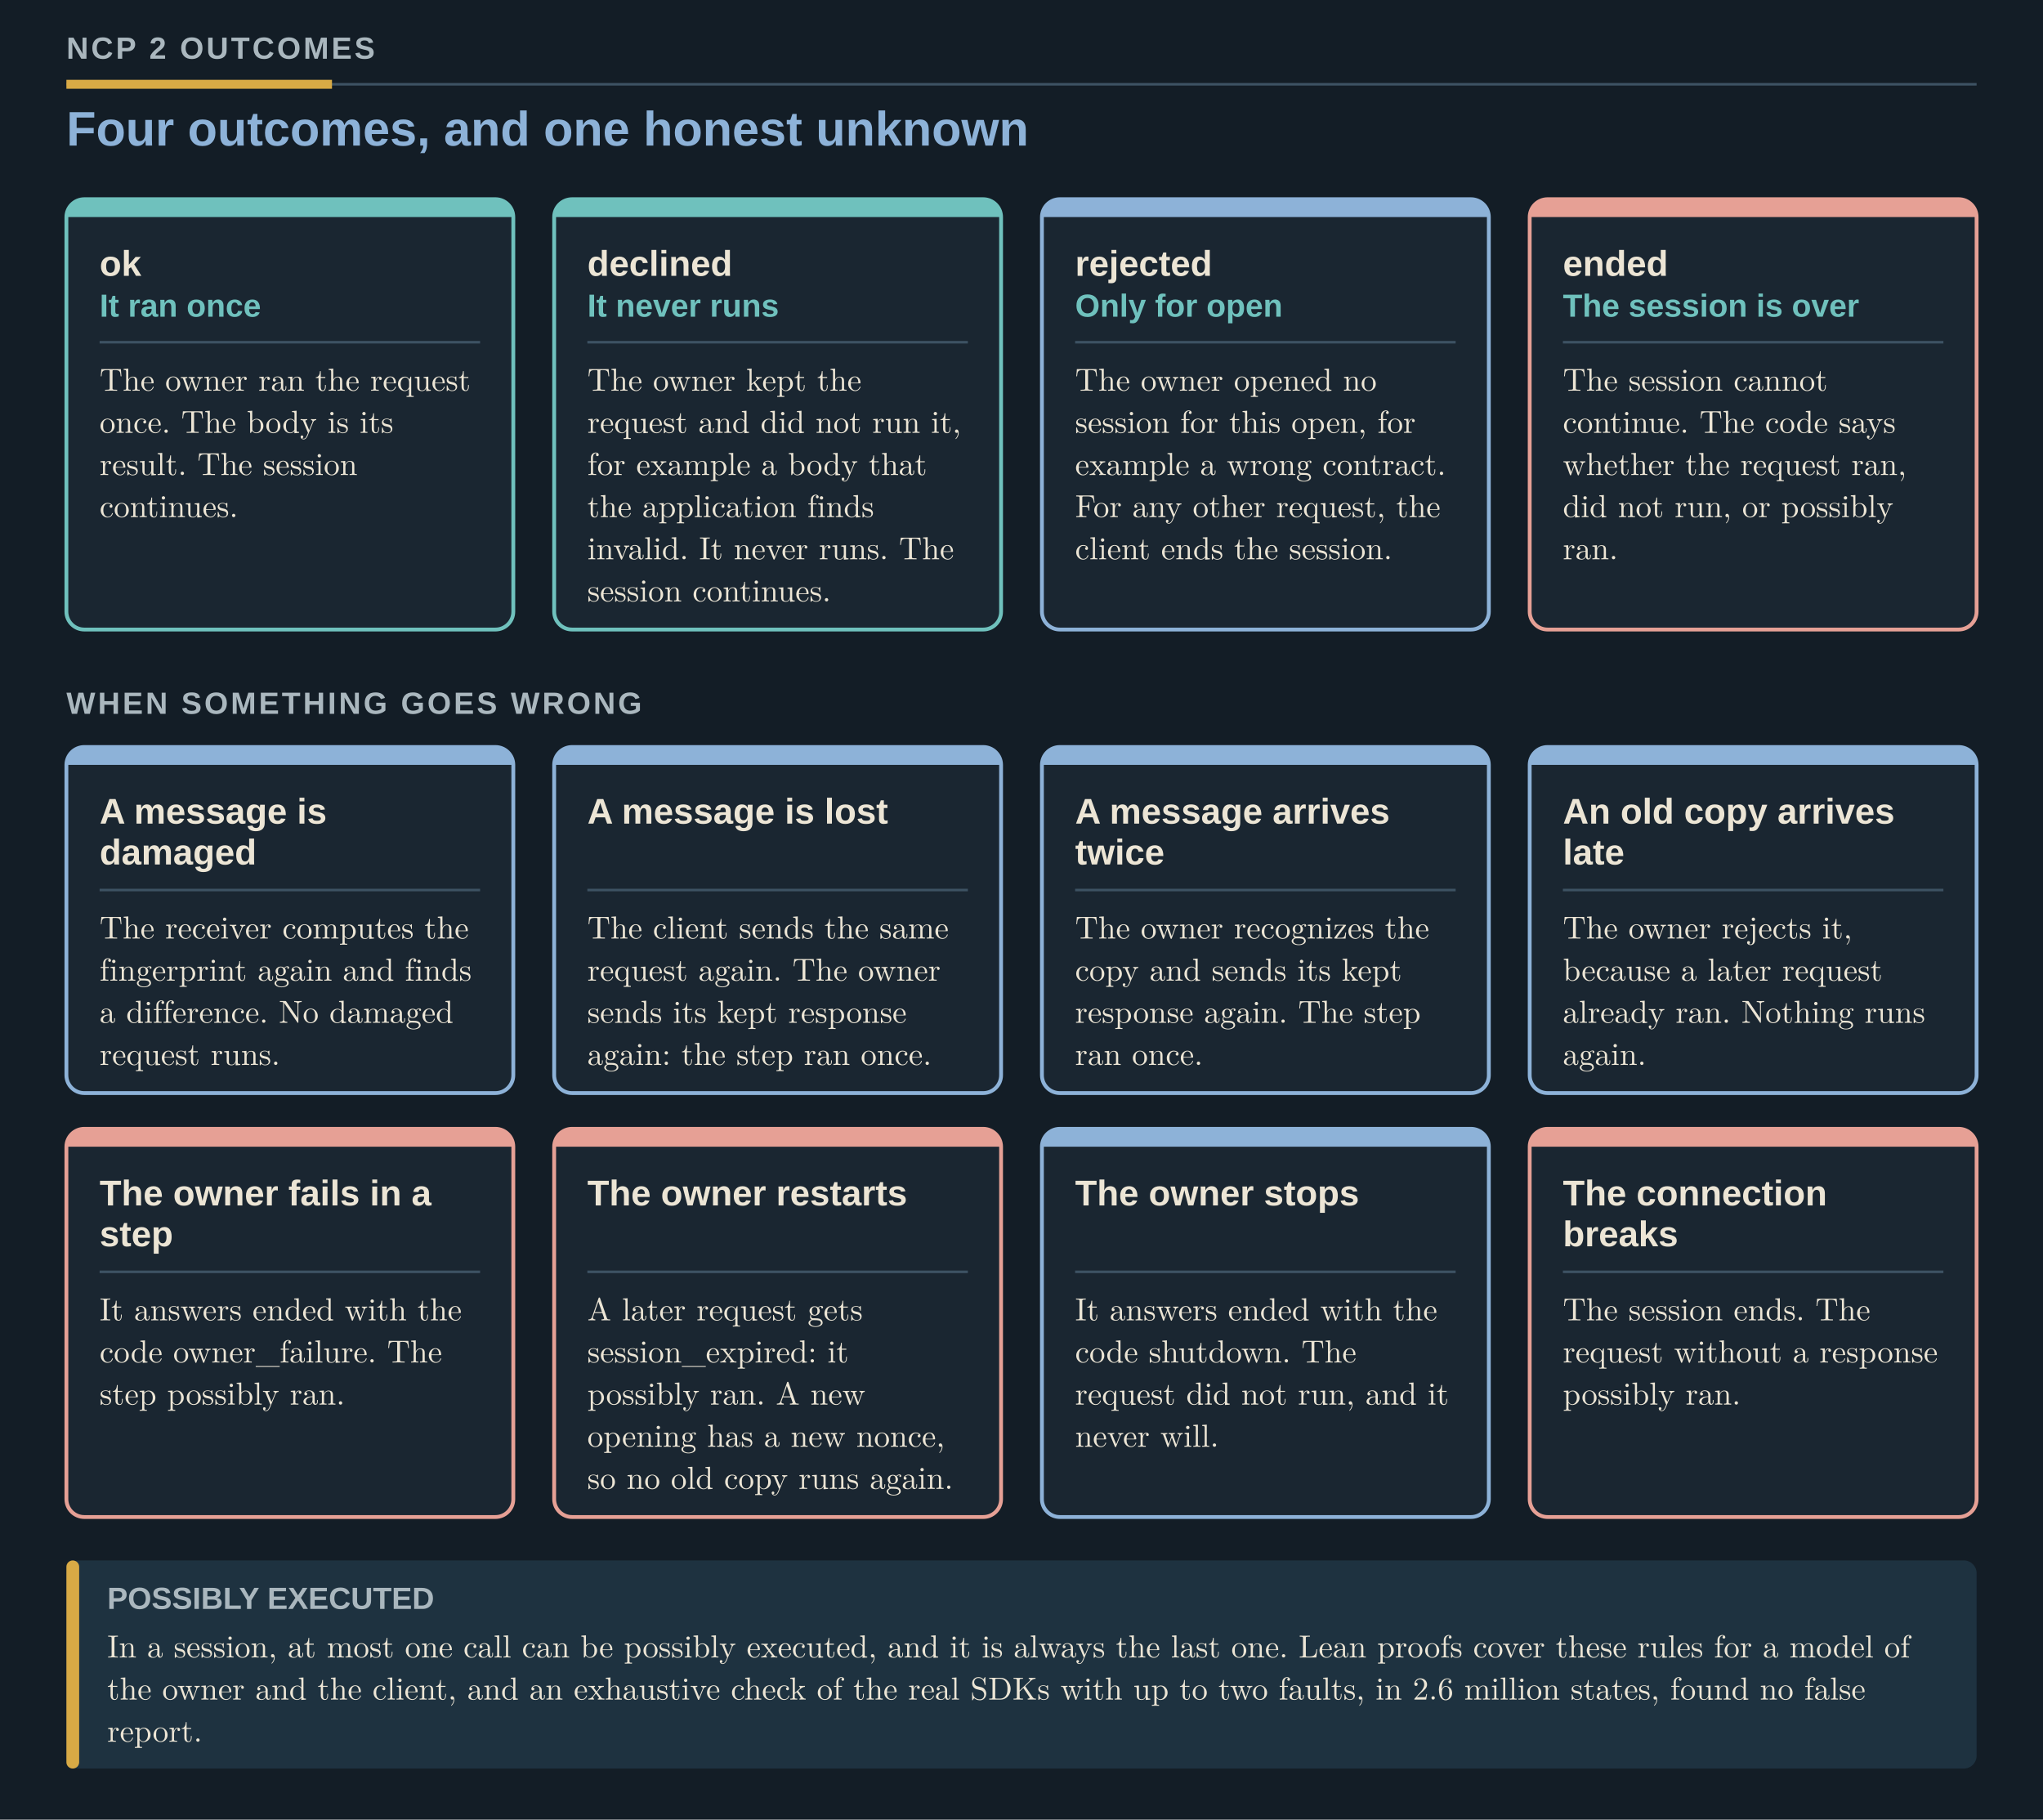
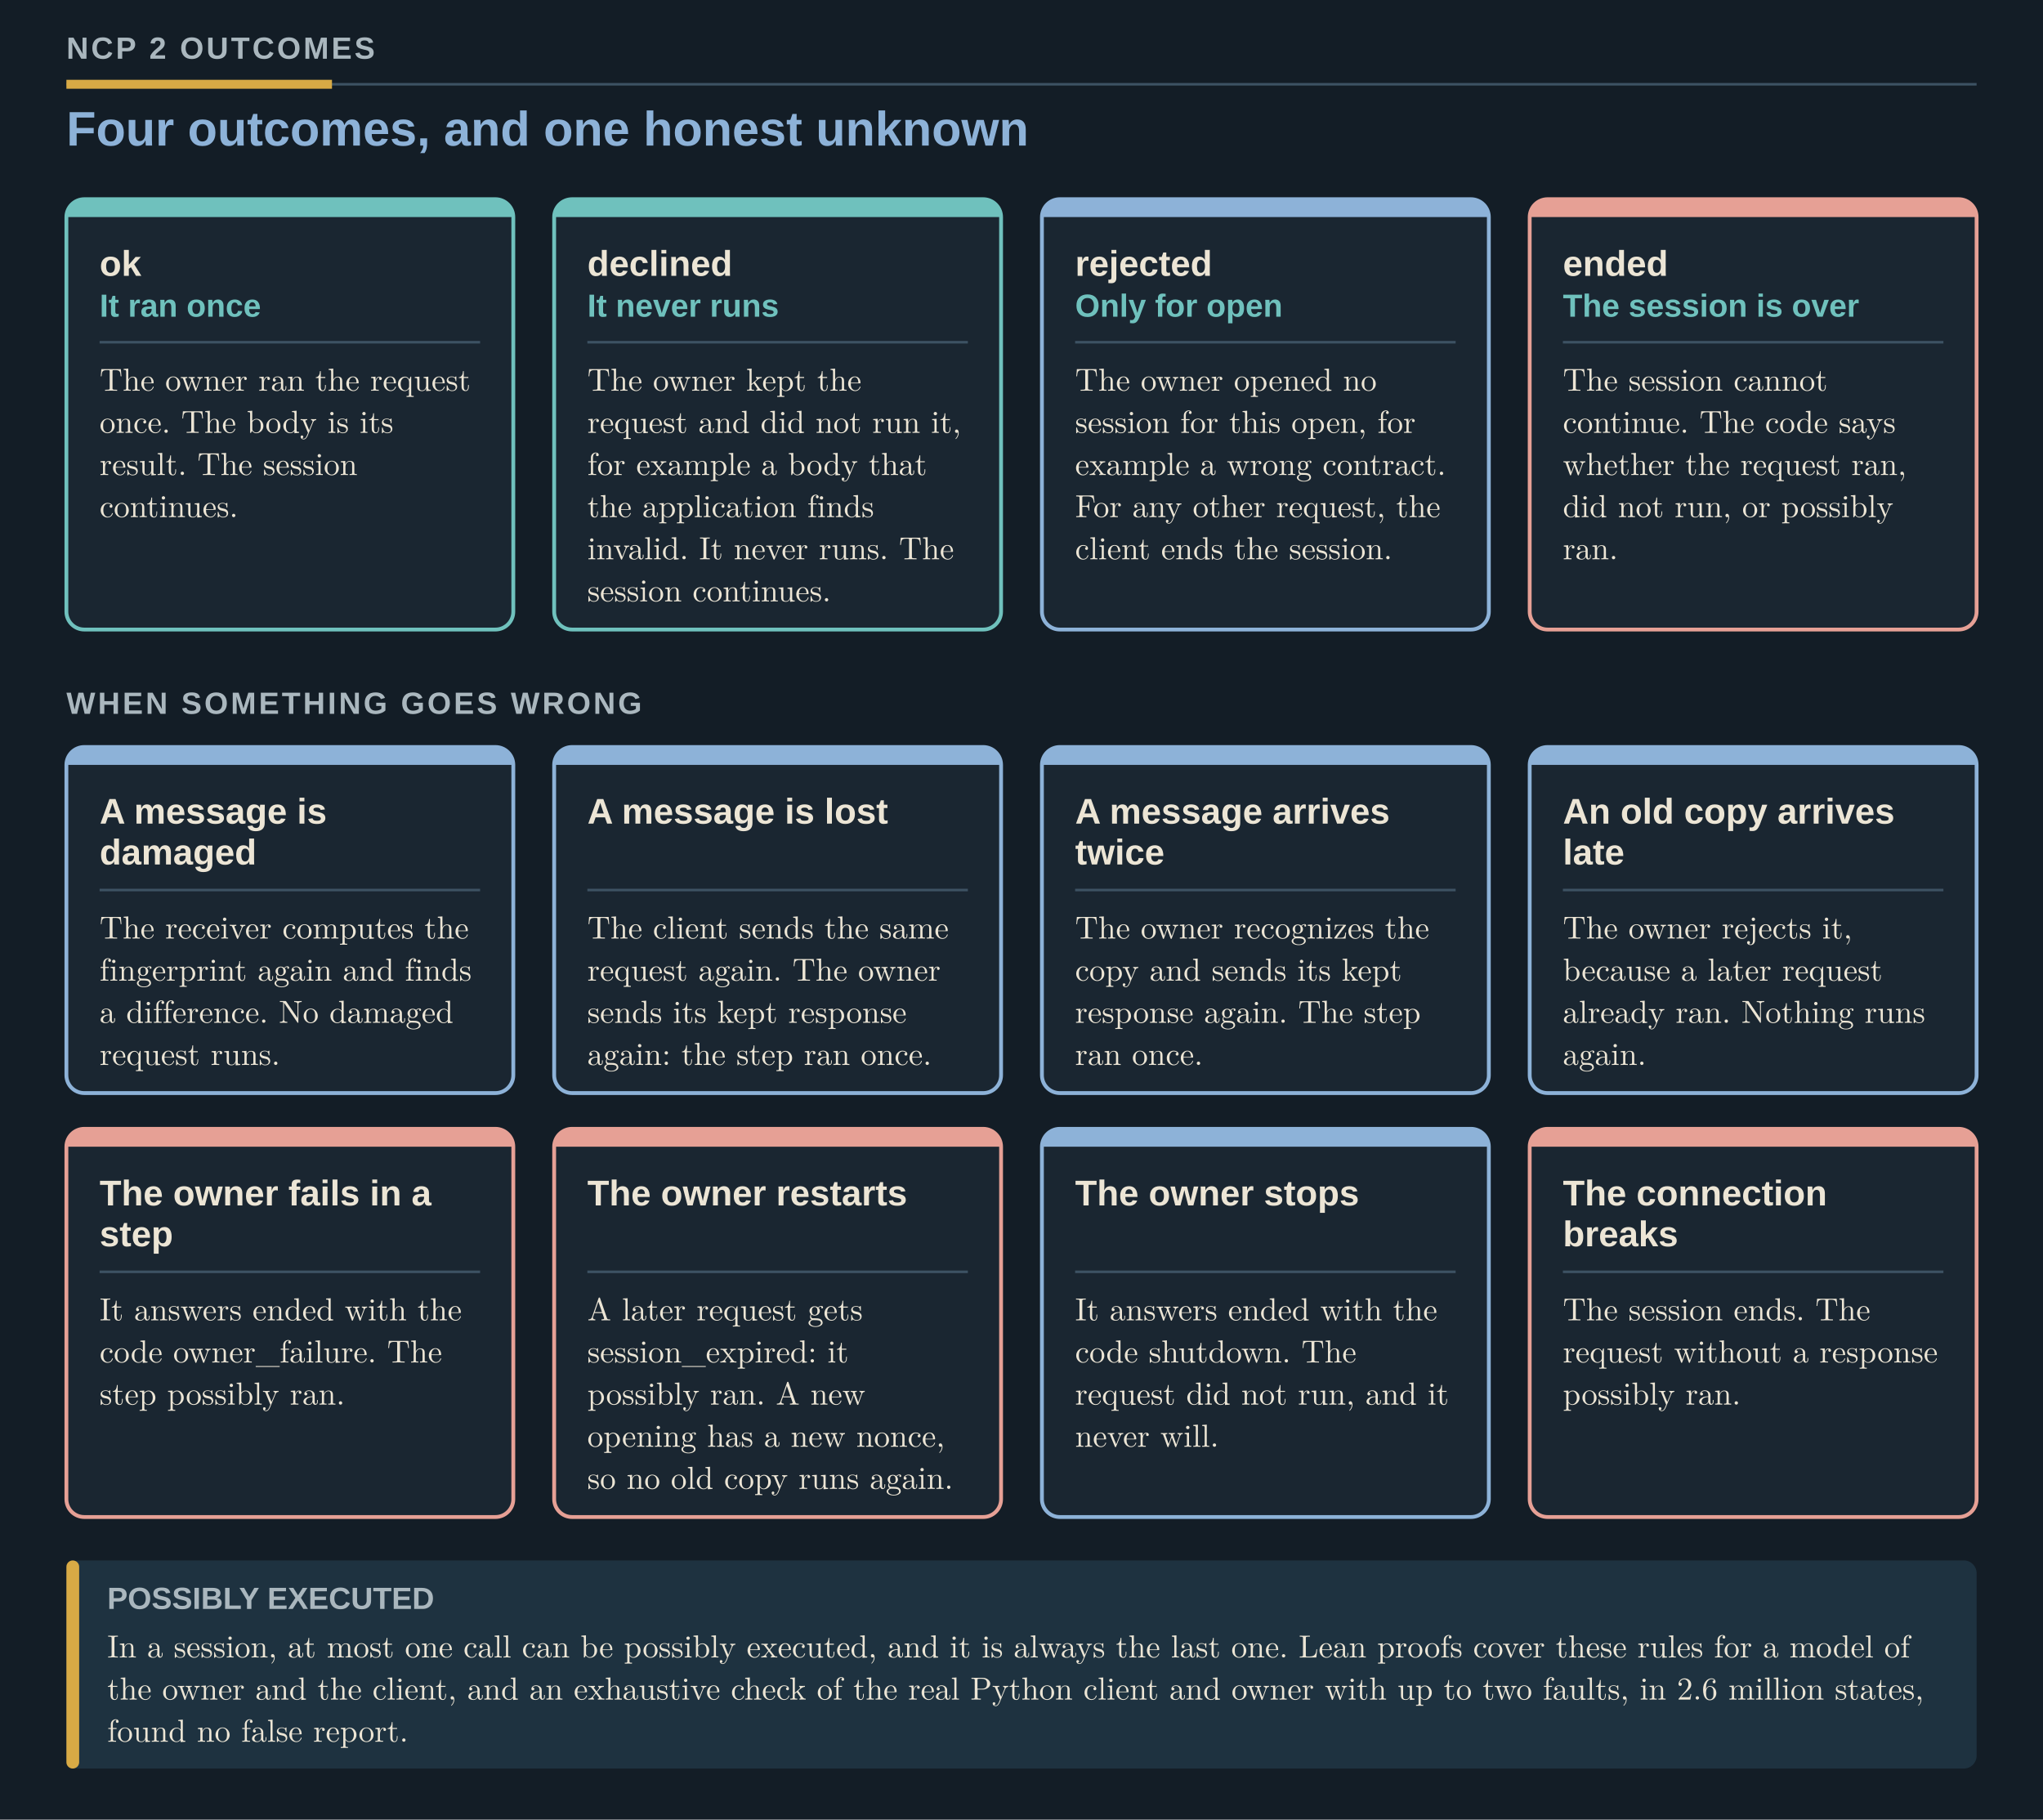
<svg xmlns="http://www.w3.org/2000/svg" xml:lang="en" width="1600" height="1425" viewBox="0 0 1600 1425" role="img" aria-labelledby="ncp2-outcomes-title ncp2-outcomes-desc">
  <defs>
    <style>.s{font-family:'Source Sans Pro', 'Source Sans 3', Arial, 'Liberation Sans', 'Helvetica Neue', Helvetica, sans-serif}.r{font-family:'Latin Modern Roman', 'LM Roman 10', 'Times New Roman', 'Liberation Serif', Times, serif}</style>
    <pattern id="ncp2-outcomes-hatch" width="12" height="12" patternUnits="userSpaceOnUse" patternTransform="rotate(40)">
      <line x1="0" y1="0" x2="0" y2="12" stroke="#D8AA45" stroke-width="3" />
    </pattern>
  </defs>
  <rect width="1600" height="1425" fill="#131D26" />
  <path d="M52 66 L1548 66" stroke="#3D5263" stroke-width="2" fill="none" stroke-linecap="butt" />
  <path d="M52 66 L260 66" stroke="#D8AA45" stroke-width="7" fill="none" stroke-linecap="butt" />
  <rect x="52" y="156" width="350" height="337" rx="14" fill="#1A2631" stroke="#6FC1BD" stroke-width="3" />
  <path d="M52 170 L52 170 Q52 156 66 156 L388 156 Q402 156 402 170 L402 170 Z" fill="#6FC1BD" />
  <path d="M78 268 L376 268" stroke="#3D5263" stroke-width="2" fill="none" stroke-linecap="butt" />
  <rect x="434" y="156" width="350" height="337" rx="14" fill="#1A2631" stroke="#6FC1BD" stroke-width="3" />
  <path d="M434 170 L434 170 Q434 156 448 156 L770 156 Q784 156 784 170 L784 170 Z" fill="#6FC1BD" />
  <path d="M460 268 L758 268" stroke="#3D5263" stroke-width="2" fill="none" stroke-linecap="butt" />
  <rect x="816" y="156" width="350" height="337" rx="14" fill="#1A2631" stroke="#8DB2D8" stroke-width="3" />
  <path d="M816 170 L816 170 Q816 156 830 156 L1152 156 Q1166 156 1166 170 L1166 170 Z" fill="#8DB2D8" />
  <path d="M842 268 L1140 268" stroke="#3D5263" stroke-width="2" fill="none" stroke-linecap="butt" />
  <rect x="1198" y="156" width="350" height="337" rx="14" fill="#1A2631" stroke="#E6A095" stroke-width="3" />
  <path d="M1198 170 L1198 170 Q1198 156 1212 156 L1534 156 Q1548 156 1548 170 L1548 170 Z" fill="#E6A095" />
  <path d="M1224 268 L1522 268" stroke="#3D5263" stroke-width="2" fill="none" stroke-linecap="butt" />
  <rect x="52" y="585" width="350" height="271" rx="14" fill="#1A2631" stroke="#8DB2D8" stroke-width="3" />
  <path d="M52 599 L52 599 Q52 585 66 585 L388 585 Q402 585 402 599 L402 599 Z" fill="#8DB2D8" />
  <path d="M78 697 L376 697" stroke="#3D5263" stroke-width="2" fill="none" stroke-linecap="butt" />
  <rect x="434" y="585" width="350" height="271" rx="14" fill="#1A2631" stroke="#8DB2D8" stroke-width="3" />
  <path d="M434 599 L434 599 Q434 585 448 585 L770 585 Q784 585 784 599 L784 599 Z" fill="#8DB2D8" />
  <path d="M460 697 L758 697" stroke="#3D5263" stroke-width="2" fill="none" stroke-linecap="butt" />
  <rect x="816" y="585" width="350" height="271" rx="14" fill="#1A2631" stroke="#8DB2D8" stroke-width="3" />
  <path d="M816 599 L816 599 Q816 585 830 585 L1152 585 Q1166 585 1166 599 L1166 599 Z" fill="#8DB2D8" />
  <path d="M842 697 L1140 697" stroke="#3D5263" stroke-width="2" fill="none" stroke-linecap="butt" />
  <rect x="1198" y="585" width="350" height="271" rx="14" fill="#1A2631" stroke="#8DB2D8" stroke-width="3" />
  <path d="M1198 599 L1198 599 Q1198 585 1212 585 L1534 585 Q1548 585 1548 599 L1548 599 Z" fill="#8DB2D8" />
  <path d="M1224 697 L1522 697" stroke="#3D5263" stroke-width="2" fill="none" stroke-linecap="butt" />
  <rect x="52" y="884" width="350" height="304" rx="14" fill="#1A2631" stroke="#E6A095" stroke-width="3" />
  <path d="M52 898 L52 898 Q52 884 66 884 L388 884 Q402 884 402 898 L402 898 Z" fill="#E6A095" />
  <path d="M78 996 L376 996" stroke="#3D5263" stroke-width="2" fill="none" stroke-linecap="butt" />
  <rect x="434" y="884" width="350" height="304" rx="14" fill="#1A2631" stroke="#E6A095" stroke-width="3" />
  <path d="M434 898 L434 898 Q434 884 448 884 L770 884 Q784 884 784 898 L784 898 Z" fill="#E6A095" />
  <path d="M460 996 L758 996" stroke="#3D5263" stroke-width="2" fill="none" stroke-linecap="butt" />
  <rect x="816" y="884" width="350" height="304" rx="14" fill="#1A2631" stroke="#8DB2D8" stroke-width="3" />
  <path d="M816 898 L816 898 Q816 884 830 884 L1152 884 Q1166 884 1166 898 L1166 898 Z" fill="#8DB2D8" />
  <path d="M842 996 L1140 996" stroke="#3D5263" stroke-width="2" fill="none" stroke-linecap="butt" />
  <rect x="1198" y="884" width="350" height="304" rx="14" fill="#1A2631" stroke="#E6A095" stroke-width="3" />
  <path d="M1198 898 L1198 898 Q1198 884 1212 884 L1534 884 Q1548 884 1548 898 L1548 898 Z" fill="#E6A095" />
  <path d="M1224 996 L1522 996" stroke="#3D5263" stroke-width="2" fill="none" stroke-linecap="butt" />
  <rect x="52" y="1222" width="1496" height="163" rx="10" fill="#1E3240" />
  <rect x="52" y="1222" width="10" height="163" rx="5" fill="#D8AA45" />
  <text x="52" y="46" class="s" font-size="24" fill="#AAB7BE" font-weight="700" letter-spacing="2">NCP 2 OUTCOMES</text>
  <text x="52" y="114" class="s" font-size="38" fill="#8DB2D8" font-weight="700">Four outcomes, and one honest unknown</text>
  <text x="78" y="216" class="s" font-size="28" fill="#ECE5D5" font-weight="700">ok</text>
  <text x="78" y="248" class="s" font-size="25" fill="#6FC1BD" font-weight="600">It ran once</text>
  <text x="78" y="306" class="r" font-size="25" fill="#ECE5D5">The owner ran the request</text>
  <text x="78" y="339" class="r" font-size="25" fill="#ECE5D5">once. The body is its</text>
  <text x="78" y="372" class="r" font-size="25" fill="#ECE5D5">result. The session</text>
  <text x="78" y="405" class="r" font-size="25" fill="#ECE5D5">continues.</text>
  <text x="460" y="216" class="s" font-size="28" fill="#ECE5D5" font-weight="700">declined</text>
  <text x="460" y="248" class="s" font-size="25" fill="#6FC1BD" font-weight="600">It never runs</text>
  <text x="460" y="306" class="r" font-size="25" fill="#ECE5D5">The owner kept the</text>
  <text x="460" y="339" class="r" font-size="25" fill="#ECE5D5">request and did not run it,</text>
  <text x="460" y="372" class="r" font-size="25" fill="#ECE5D5">for example a body that</text>
  <text x="460" y="405" class="r" font-size="25" fill="#ECE5D5">the application finds</text>
  <text x="460" y="438" class="r" font-size="25" fill="#ECE5D5">invalid. It never runs. The</text>
  <text x="460" y="471" class="r" font-size="25" fill="#ECE5D5">session continues.</text>
  <text x="842" y="216" class="s" font-size="28" fill="#ECE5D5" font-weight="700">rejected</text>
  <text x="842" y="248" class="s" font-size="25" fill="#6FC1BD" font-weight="600">Only for open</text>
  <text x="842" y="306" class="r" font-size="25" fill="#ECE5D5">The owner opened no</text>
  <text x="842" y="339" class="r" font-size="25" fill="#ECE5D5">session for this open, for</text>
  <text x="842" y="372" class="r" font-size="25" fill="#ECE5D5">example a wrong contract.</text>
  <text x="842" y="405" class="r" font-size="25" fill="#ECE5D5">For any other request, the</text>
  <text x="842" y="438" class="r" font-size="25" fill="#ECE5D5">client ends the session.</text>
  <text x="1224" y="216" class="s" font-size="28" fill="#ECE5D5" font-weight="700">ended</text>
  <text x="1224" y="248" class="s" font-size="25" fill="#6FC1BD" font-weight="600">The session is over</text>
  <text x="1224" y="306" class="r" font-size="25" fill="#ECE5D5">The session cannot</text>
  <text x="1224" y="339" class="r" font-size="25" fill="#ECE5D5">continue. The code says</text>
  <text x="1224" y="372" class="r" font-size="25" fill="#ECE5D5">whether the request ran,</text>
  <text x="1224" y="405" class="r" font-size="25" fill="#ECE5D5">did not run, or possibly</text>
  <text x="1224" y="438" class="r" font-size="25" fill="#ECE5D5">ran.</text>
  <text x="52" y="559" class="s" font-size="24" fill="#AAB7BE" font-weight="700" letter-spacing="2">WHEN SOMETHING GOES WRONG</text>
  <text x="78" y="645" class="s" font-size="28" fill="#ECE5D5" font-weight="700">A message is</text>
  <text x="78" y="677" class="s" font-size="28" fill="#ECE5D5" font-weight="700">damaged</text>
  <text x="78" y="735" class="r" font-size="25" fill="#ECE5D5">The receiver computes the</text>
  <text x="78" y="768" class="r" font-size="25" fill="#ECE5D5">fingerprint again and finds</text>
  <text x="78" y="801" class="r" font-size="25" fill="#ECE5D5">a difference. No damaged</text>
  <text x="78" y="834" class="r" font-size="25" fill="#ECE5D5">request runs.</text>
  <text x="460" y="645" class="s" font-size="28" fill="#ECE5D5" font-weight="700">A message is lost</text>
  <text x="460" y="735" class="r" font-size="25" fill="#ECE5D5">The client sends the same</text>
  <text x="460" y="768" class="r" font-size="25" fill="#ECE5D5">request again. The owner</text>
  <text x="460" y="801" class="r" font-size="25" fill="#ECE5D5">sends its kept response</text>
  <text x="460" y="834" class="r" font-size="25" fill="#ECE5D5">again: the step ran once.</text>
  <text x="842" y="645" class="s" font-size="28" fill="#ECE5D5" font-weight="700">A message arrives</text>
  <text x="842" y="677" class="s" font-size="28" fill="#ECE5D5" font-weight="700">twice</text>
  <text x="842" y="735" class="r" font-size="25" fill="#ECE5D5">The owner recognizes the</text>
  <text x="842" y="768" class="r" font-size="25" fill="#ECE5D5">copy and sends its kept</text>
  <text x="842" y="801" class="r" font-size="25" fill="#ECE5D5">response again. The step</text>
  <text x="842" y="834" class="r" font-size="25" fill="#ECE5D5">ran once.</text>
  <text x="1224" y="645" class="s" font-size="28" fill="#ECE5D5" font-weight="700">An old copy arrives</text>
  <text x="1224" y="677" class="s" font-size="28" fill="#ECE5D5" font-weight="700">late</text>
  <text x="1224" y="735" class="r" font-size="25" fill="#ECE5D5">The owner rejects it,</text>
  <text x="1224" y="768" class="r" font-size="25" fill="#ECE5D5">because a later request</text>
  <text x="1224" y="801" class="r" font-size="25" fill="#ECE5D5">already ran. Nothing runs</text>
  <text x="1224" y="834" class="r" font-size="25" fill="#ECE5D5">again.</text>
  <text x="78" y="944" class="s" font-size="28" fill="#ECE5D5" font-weight="700">The owner fails in a</text>
  <text x="78" y="976" class="s" font-size="28" fill="#ECE5D5" font-weight="700">step</text>
  <text x="78" y="1034" class="r" font-size="25" fill="#ECE5D5">It answers ended with the</text>
  <text x="78" y="1067" class="r" font-size="25" fill="#ECE5D5">code owner_failure. The</text>
  <text x="78" y="1100" class="r" font-size="25" fill="#ECE5D5">step possibly ran.</text>
  <text x="460" y="944" class="s" font-size="28" fill="#ECE5D5" font-weight="700">The owner restarts</text>
  <text x="460" y="1034" class="r" font-size="25" fill="#ECE5D5">A later request gets</text>
  <text x="460" y="1067" class="r" font-size="25" fill="#ECE5D5">session_expired: it</text>
  <text x="460" y="1100" class="r" font-size="25" fill="#ECE5D5">possibly ran. A new</text>
  <text x="460" y="1133" class="r" font-size="25" fill="#ECE5D5">opening has a new nonce,</text>
  <text x="460" y="1166" class="r" font-size="25" fill="#ECE5D5">so no old copy runs again.</text>
  <text x="842" y="944" class="s" font-size="28" fill="#ECE5D5" font-weight="700">The owner stops</text>
  <text x="842" y="1034" class="r" font-size="25" fill="#ECE5D5">It answers ended with the</text>
  <text x="842" y="1067" class="r" font-size="25" fill="#ECE5D5">code shutdown. The</text>
  <text x="842" y="1100" class="r" font-size="25" fill="#ECE5D5">request did not run, and it</text>
  <text x="842" y="1133" class="r" font-size="25" fill="#ECE5D5">never will.</text>
  <text x="1224" y="944" class="s" font-size="28" fill="#ECE5D5" font-weight="700">The connection</text>
  <text x="1224" y="976" class="s" font-size="28" fill="#ECE5D5" font-weight="700">breaks</text>
  <text x="1224" y="1034" class="r" font-size="25" fill="#ECE5D5">The session ends. The</text>
  <text x="1224" y="1067" class="r" font-size="25" fill="#ECE5D5">request without a response</text>
  <text x="1224" y="1100" class="r" font-size="25" fill="#ECE5D5">possibly ran.</text>
  <text x="84" y="1260" class="s" font-size="24" fill="#AAB7BE" font-weight="600">POSSIBLY EXECUTED</text>
  <text x="84" y="1298" class="r" font-size="25" fill="#ECE5D5">In a session, at most one call can be possibly executed, and it is always the last one. Lean proofs cover these rules for a model of</text>
-   <text x="84" y="1331" class="r" font-size="25" fill="#ECE5D5">the owner and the client, and an exhaustive check of the real SDKs with up to two faults, in 2.6 million states, found no false</text>
-   <text x="84" y="1364" class="r" font-size="25" fill="#ECE5D5">report.</text>
+   <text x="84" y="1331" class="r" font-size="25" fill="#ECE5D5">the owner and the client, and an exhaustive check of the real Python client and owner with up to two faults, in 2.6 million states,</text>
+   <text x="84" y="1364" class="r" font-size="25" fill="#ECE5D5">found no false report.</text>
</svg>
